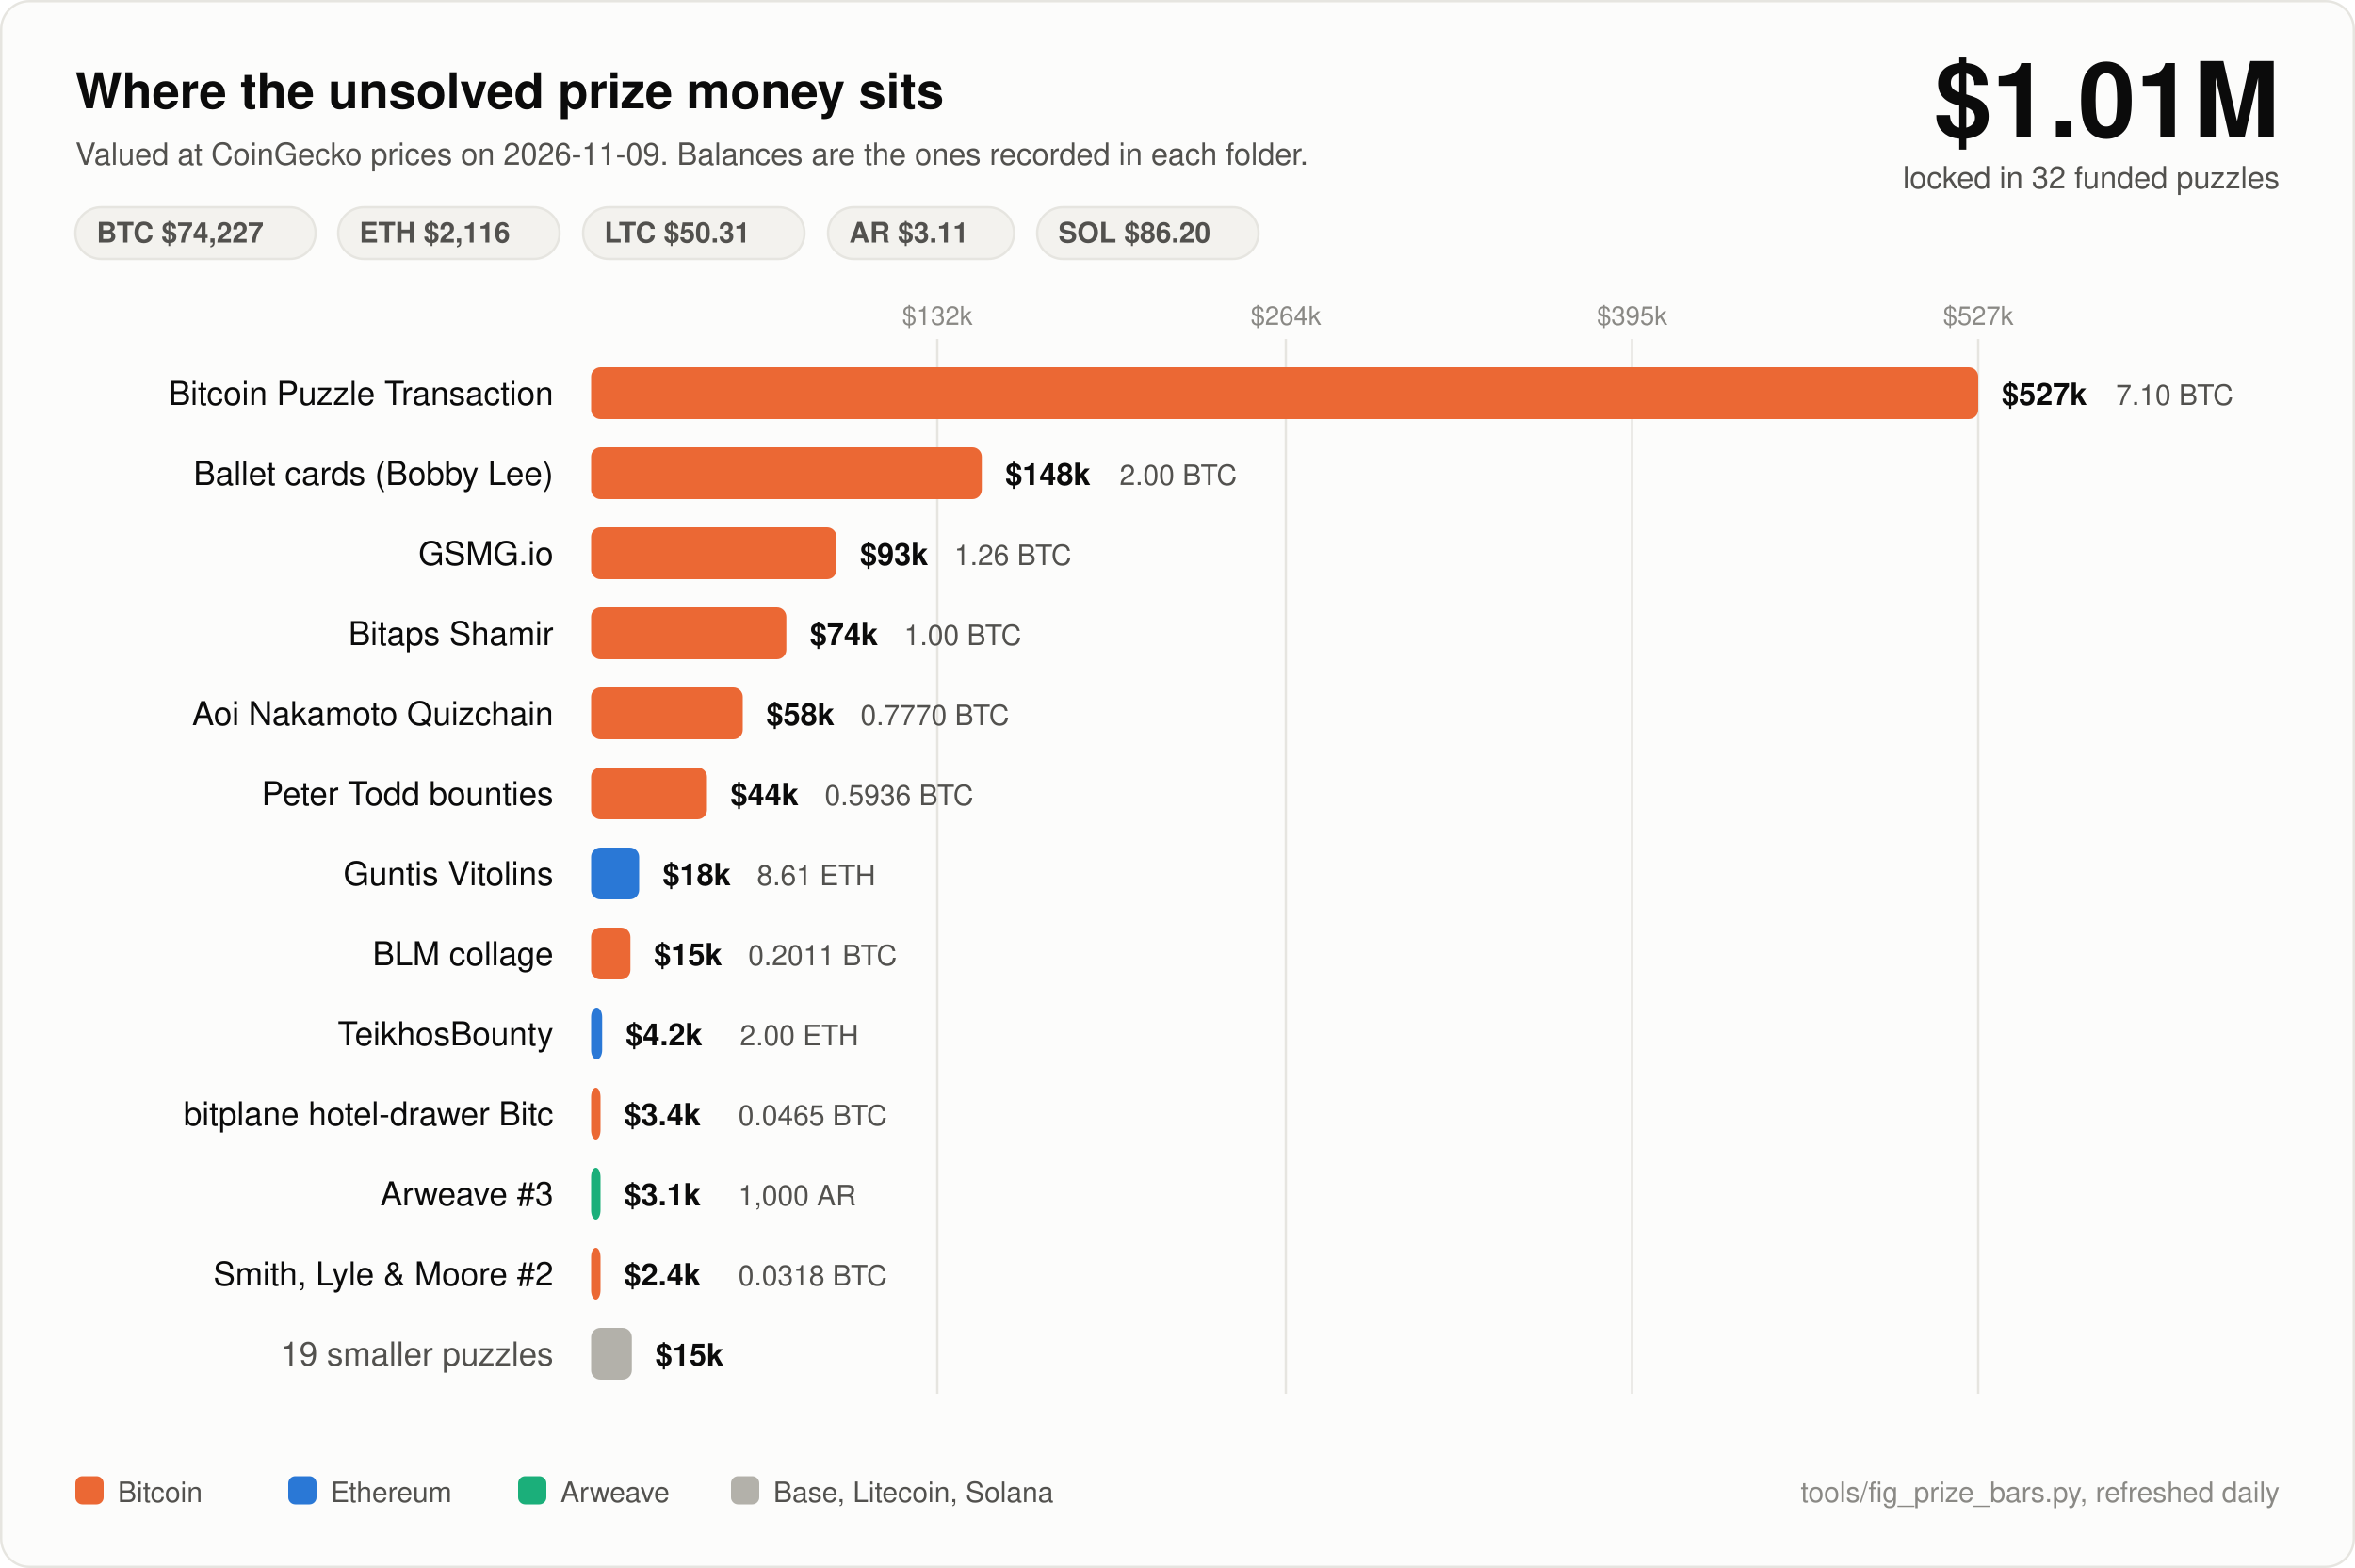
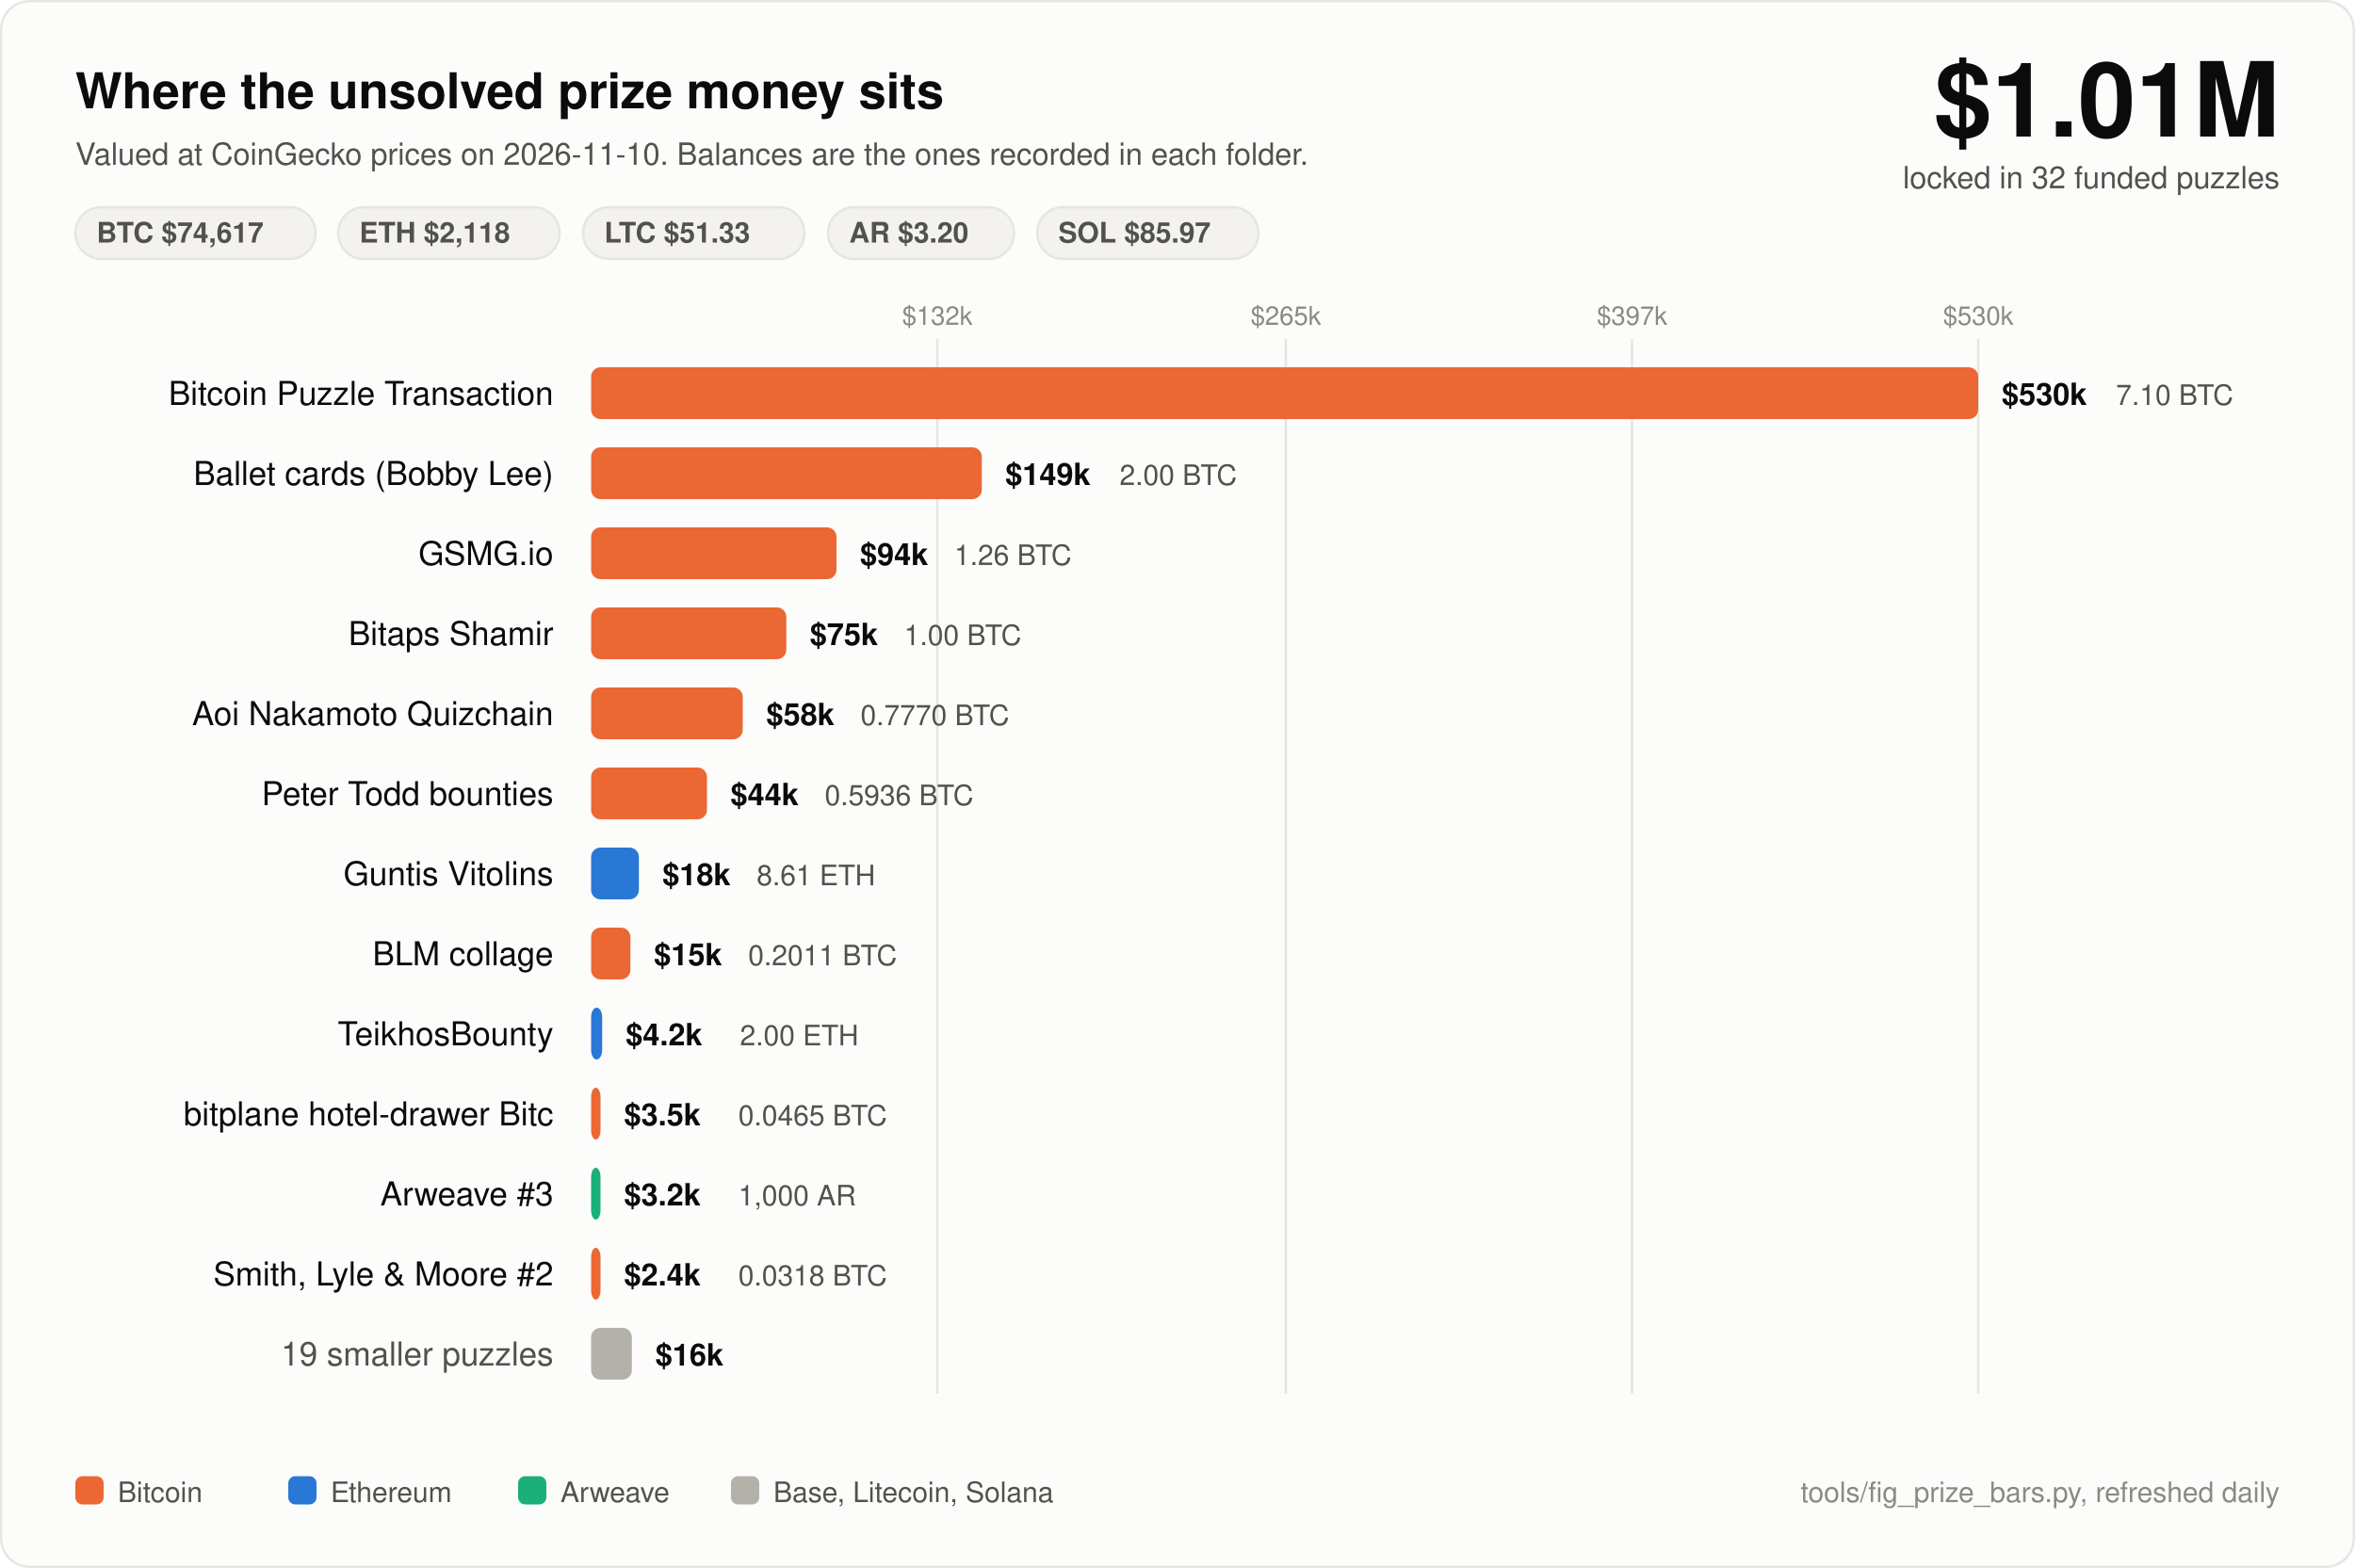
<svg xmlns="http://www.w3.org/2000/svg" width="1000" height="666" viewBox="0 0 1000 666" font-family="ui-sans-serif, -apple-system, Segoe UI, Helvetica, Arial, sans-serif">
  <rect x="0.5" y="0.5" width="999" height="665" rx="12" fill="#fcfcfb" stroke="#e6e5e0" />
  <text x="32" y="46" fill="#0b0b0b" font-size="21" font-weight="700">Where the unsolved prize money sits</text>
-   <text x="32" y="70" fill="#52514e" font-size="13">Valued at CoinGecko prices on 2026-11-09. Balances are the ones recorded in each folder.</text>
+   <text x="32" y="70" fill="#52514e" font-size="13">Valued at CoinGecko prices on 2026-11-10. Balances are the ones recorded in each folder.</text>
  <text x="968" y="58" fill="#0b0b0b" font-size="44" font-weight="700" text-anchor="end">$1.01M</text>
  <text x="968" y="80" fill="#52514e" font-size="13" text-anchor="end">locked in 32 funded puzzles</text>
  <rect x="32" y="88" width="102" height="22" rx="11" fill="#f3f2ee" stroke="#e6e5e0" />
-   <text x="41" y="103" fill="#52514e" font-size="12" font-weight="600">BTC $74,227</text>
+   <text x="41" y="103" fill="#52514e" font-size="12" font-weight="600">BTC $74,617</text>
  <rect x="143.6" y="88" width="94" height="22" rx="11" fill="#f3f2ee" stroke="#e6e5e0" />
-   <text x="152.6" y="103" fill="#52514e" font-size="12" font-weight="600">ETH $2,116</text>
+   <text x="152.6" y="103" fill="#52514e" font-size="12" font-weight="600">ETH $2,118</text>
  <rect x="247.6" y="88" width="94" height="22" rx="11" fill="#f3f2ee" stroke="#e6e5e0" />
-   <text x="256.6" y="103" fill="#52514e" font-size="12" font-weight="600">LTC $50.31</text>
+   <text x="256.6" y="103" fill="#52514e" font-size="12" font-weight="600">LTC $51.33</text>
  <rect x="351.6" y="88" width="79" height="22" rx="11" fill="#f3f2ee" stroke="#e6e5e0" />
-   <text x="360.6" y="103" fill="#52514e" font-size="12" font-weight="600">AR $3.11</text>
+   <text x="360.6" y="103" fill="#52514e" font-size="12" font-weight="600">AR $3.20</text>
  <rect x="440.4" y="88" width="94" height="22" rx="11" fill="#f3f2ee" stroke="#e6e5e0" />
-   <text x="449.4" y="103" fill="#52514e" font-size="12" font-weight="600">SOL $86.20</text>
+   <text x="449.4" y="103" fill="#52514e" font-size="12" font-weight="600">SOL $85.97</text>
  <line x1="398" y1="144" x2="398" y2="592" stroke="#e6e5e0" stroke-width="1" />
  <text x="398" y="138" fill="#8a8985" font-size="11" text-anchor="middle">$132k</text>
  <line x1="546" y1="144" x2="546" y2="592" stroke="#e6e5e0" stroke-width="1" />
-   <text x="546" y="138" fill="#8a8985" font-size="11" text-anchor="middle">$264k</text>
+   <text x="546" y="138" fill="#8a8985" font-size="11" text-anchor="middle">$265k</text>
  <line x1="693" y1="144" x2="693" y2="592" stroke="#e6e5e0" stroke-width="1" />
-   <text x="693" y="138" fill="#8a8985" font-size="11" text-anchor="middle">$395k</text>
+   <text x="693" y="138" fill="#8a8985" font-size="11" text-anchor="middle">$397k</text>
  <line x1="840" y1="144" x2="840" y2="592" stroke="#e6e5e0" stroke-width="1" />
-   <text x="840" y="138" fill="#8a8985" font-size="11" text-anchor="middle">$527k</text>
+   <text x="840" y="138" fill="#8a8985" font-size="11" text-anchor="middle">$530k</text>
  <text x="235" y="172" fill="#0b0b0b" font-size="14" text-anchor="end">Bitcoin Puzzle Transaction</text>
  <rect x="251" y="156" width="589.0" height="22" rx="4" fill="#eb6834" />
-   <text x="850.0" y="172" fill="#0b0b0b" font-size="13" font-weight="600">$527k</text>
+   <text x="850.0" y="172" fill="#0b0b0b" font-size="13" font-weight="600">$530k</text>
  <text x="898.5" y="172" fill="#52514e" font-size="12">7.10 BTC</text>
  <text x="235" y="206" fill="#0b0b0b" font-size="14" text-anchor="end">Ballet cards (Bobby Lee)</text>
  <rect x="251" y="190" width="165.9" height="22" rx="4" fill="#eb6834" />
-   <text x="426.9" y="206" fill="#0b0b0b" font-size="13" font-weight="600">$148k</text>
+   <text x="426.9" y="206" fill="#0b0b0b" font-size="13" font-weight="600">$149k</text>
  <text x="475.4" y="206" fill="#52514e" font-size="12">2.00 BTC</text>
  <text x="235" y="240" fill="#0b0b0b" font-size="14" text-anchor="end">GSMG.io</text>
  <rect x="251" y="224" width="104.2" height="22" rx="4" fill="#eb6834" />
-   <text x="365.2" y="240" fill="#0b0b0b" font-size="13" font-weight="600">$93k</text>
+   <text x="365.2" y="240" fill="#0b0b0b" font-size="13" font-weight="600">$94k</text>
  <text x="405.2" y="240" fill="#52514e" font-size="12">1.26 BTC</text>
  <text x="235" y="274" fill="#0b0b0b" font-size="14" text-anchor="end">Bitaps Shamir</text>
  <rect x="251" y="258" width="82.9" height="22" rx="4" fill="#eb6834" />
-   <text x="343.9" y="274" fill="#0b0b0b" font-size="13" font-weight="600">$74k</text>
+   <text x="343.9" y="274" fill="#0b0b0b" font-size="13" font-weight="600">$75k</text>
  <text x="383.9" y="274" fill="#52514e" font-size="12">1.00 BTC</text>
  <text x="235" y="308" fill="#0b0b0b" font-size="14" text-anchor="end">Aoi Nakamoto Quizchain</text>
  <rect x="251" y="292" width="64.4" height="22" rx="4" fill="#eb6834" />
  <text x="325.4" y="308" fill="#0b0b0b" font-size="13" font-weight="600">$58k</text>
  <text x="365.4" y="308" fill="#52514e" font-size="12">0.7770 BTC</text>
  <text x="235" y="342" fill="#0b0b0b" font-size="14" text-anchor="end">Peter Todd bounties</text>
  <rect x="251" y="326" width="49.2" height="22" rx="4" fill="#eb6834" />
  <text x="310.2" y="342" fill="#0b0b0b" font-size="13" font-weight="600">$44k</text>
  <text x="350.2" y="342" fill="#52514e" font-size="12">0.5936 BTC</text>
  <text x="235" y="376" fill="#0b0b0b" font-size="14" text-anchor="end">Guntis Vitolins</text>
-   <rect x="251" y="360" width="20.4" height="22" rx="4" fill="#2a78d6" />
-   <text x="281.4" y="376" fill="#0b0b0b" font-size="13" font-weight="600">$18k</text>
-   <text x="321.4" y="376" fill="#52514e" font-size="12">8.61 ETH</text>
+   <rect x="251" y="360" width="20.3" height="22" rx="4" fill="#2a78d6" />
+   <text x="281.3" y="376" fill="#0b0b0b" font-size="13" font-weight="600">$18k</text>
+   <text x="321.3" y="376" fill="#52514e" font-size="12">8.61 ETH</text>
  <text x="235" y="410" fill="#0b0b0b" font-size="14" text-anchor="end">BLM collage</text>
  <rect x="251" y="394" width="16.7" height="22" rx="4" fill="#eb6834" />
  <text x="277.7" y="410" fill="#0b0b0b" font-size="13" font-weight="600">$15k</text>
  <text x="317.7" y="410" fill="#52514e" font-size="12">0.2011 BTC</text>
  <text x="235" y="444" fill="#0b0b0b" font-size="14" text-anchor="end">TeikhosBounty</text>
  <rect x="251" y="428" width="4.7" height="22" rx="4" fill="#2a78d6" />
  <text x="265.7" y="444" fill="#0b0b0b" font-size="13" font-weight="600">$4.2k</text>
  <text x="314.2" y="444" fill="#52514e" font-size="12">2.00 ETH</text>
  <text x="235" y="478" fill="#0b0b0b" font-size="14" text-anchor="end">bitplane hotel-drawer Bitc</text>
  <rect x="251" y="462" width="4.0" height="22" rx="4" fill="#eb6834" />
-   <text x="265.0" y="478" fill="#0b0b0b" font-size="13" font-weight="600">$3.4k</text>
+   <text x="265.0" y="478" fill="#0b0b0b" font-size="13" font-weight="600">$3.5k</text>
  <text x="313.5" y="478" fill="#52514e" font-size="12">0.0465 BTC</text>
  <text x="235" y="512" fill="#0b0b0b" font-size="14" text-anchor="end">Arweave #3</text>
  <rect x="251" y="496" width="4.0" height="22" rx="4" fill="#1baf7a" />
-   <text x="265.0" y="512" fill="#0b0b0b" font-size="13" font-weight="600">$3.1k</text>
+   <text x="265.0" y="512" fill="#0b0b0b" font-size="13" font-weight="600">$3.2k</text>
  <text x="313.5" y="512" fill="#52514e" font-size="12">1,000 AR</text>
  <text x="235" y="546" fill="#0b0b0b" font-size="14" text-anchor="end">Smith, Lyle &amp; Moore #2</text>
  <rect x="251" y="530" width="4.0" height="22" rx="4" fill="#eb6834" />
  <text x="265.0" y="546" fill="#0b0b0b" font-size="13" font-weight="600">$2.4k</text>
  <text x="313.5" y="546" fill="#52514e" font-size="12">0.0318 BTC</text>
  <text x="235" y="580" fill="#52514e" font-size="14" text-anchor="end">19 smaller puzzles</text>
  <rect x="251" y="564" width="17.3" height="22" rx="4" fill="#b3b1aa" />
-   <text x="278.3" y="580" fill="#0b0b0b" font-size="13" font-weight="600">$15k</text>
+   <text x="278.3" y="580" fill="#0b0b0b" font-size="13" font-weight="600">$16k</text>
  <rect x="32" y="627" width="12" height="12" rx="3" fill="#eb6834" />
  <text x="50" y="638" fill="#52514e" font-size="12">Bitcoin</text>
  <rect x="122.4" y="627" width="12" height="12" rx="3" fill="#2a78d6" />
  <text x="140.4" y="638" fill="#52514e" font-size="12">Ethereum</text>
  <rect x="220.0" y="627" width="12" height="12" rx="3" fill="#1baf7a" />
  <text x="238.0" y="638" fill="#52514e" font-size="12">Arweave</text>
  <rect x="310.4" y="627" width="12" height="12" rx="3" fill="#b3b1aa" />
  <text x="328.4" y="638" fill="#52514e" font-size="12">Base, Litecoin, Solana</text>
  <text x="968" y="638" fill="#8a8985" font-size="12" text-anchor="end">tools/fig_prize_bars.py, refreshed daily</text>
</svg>
